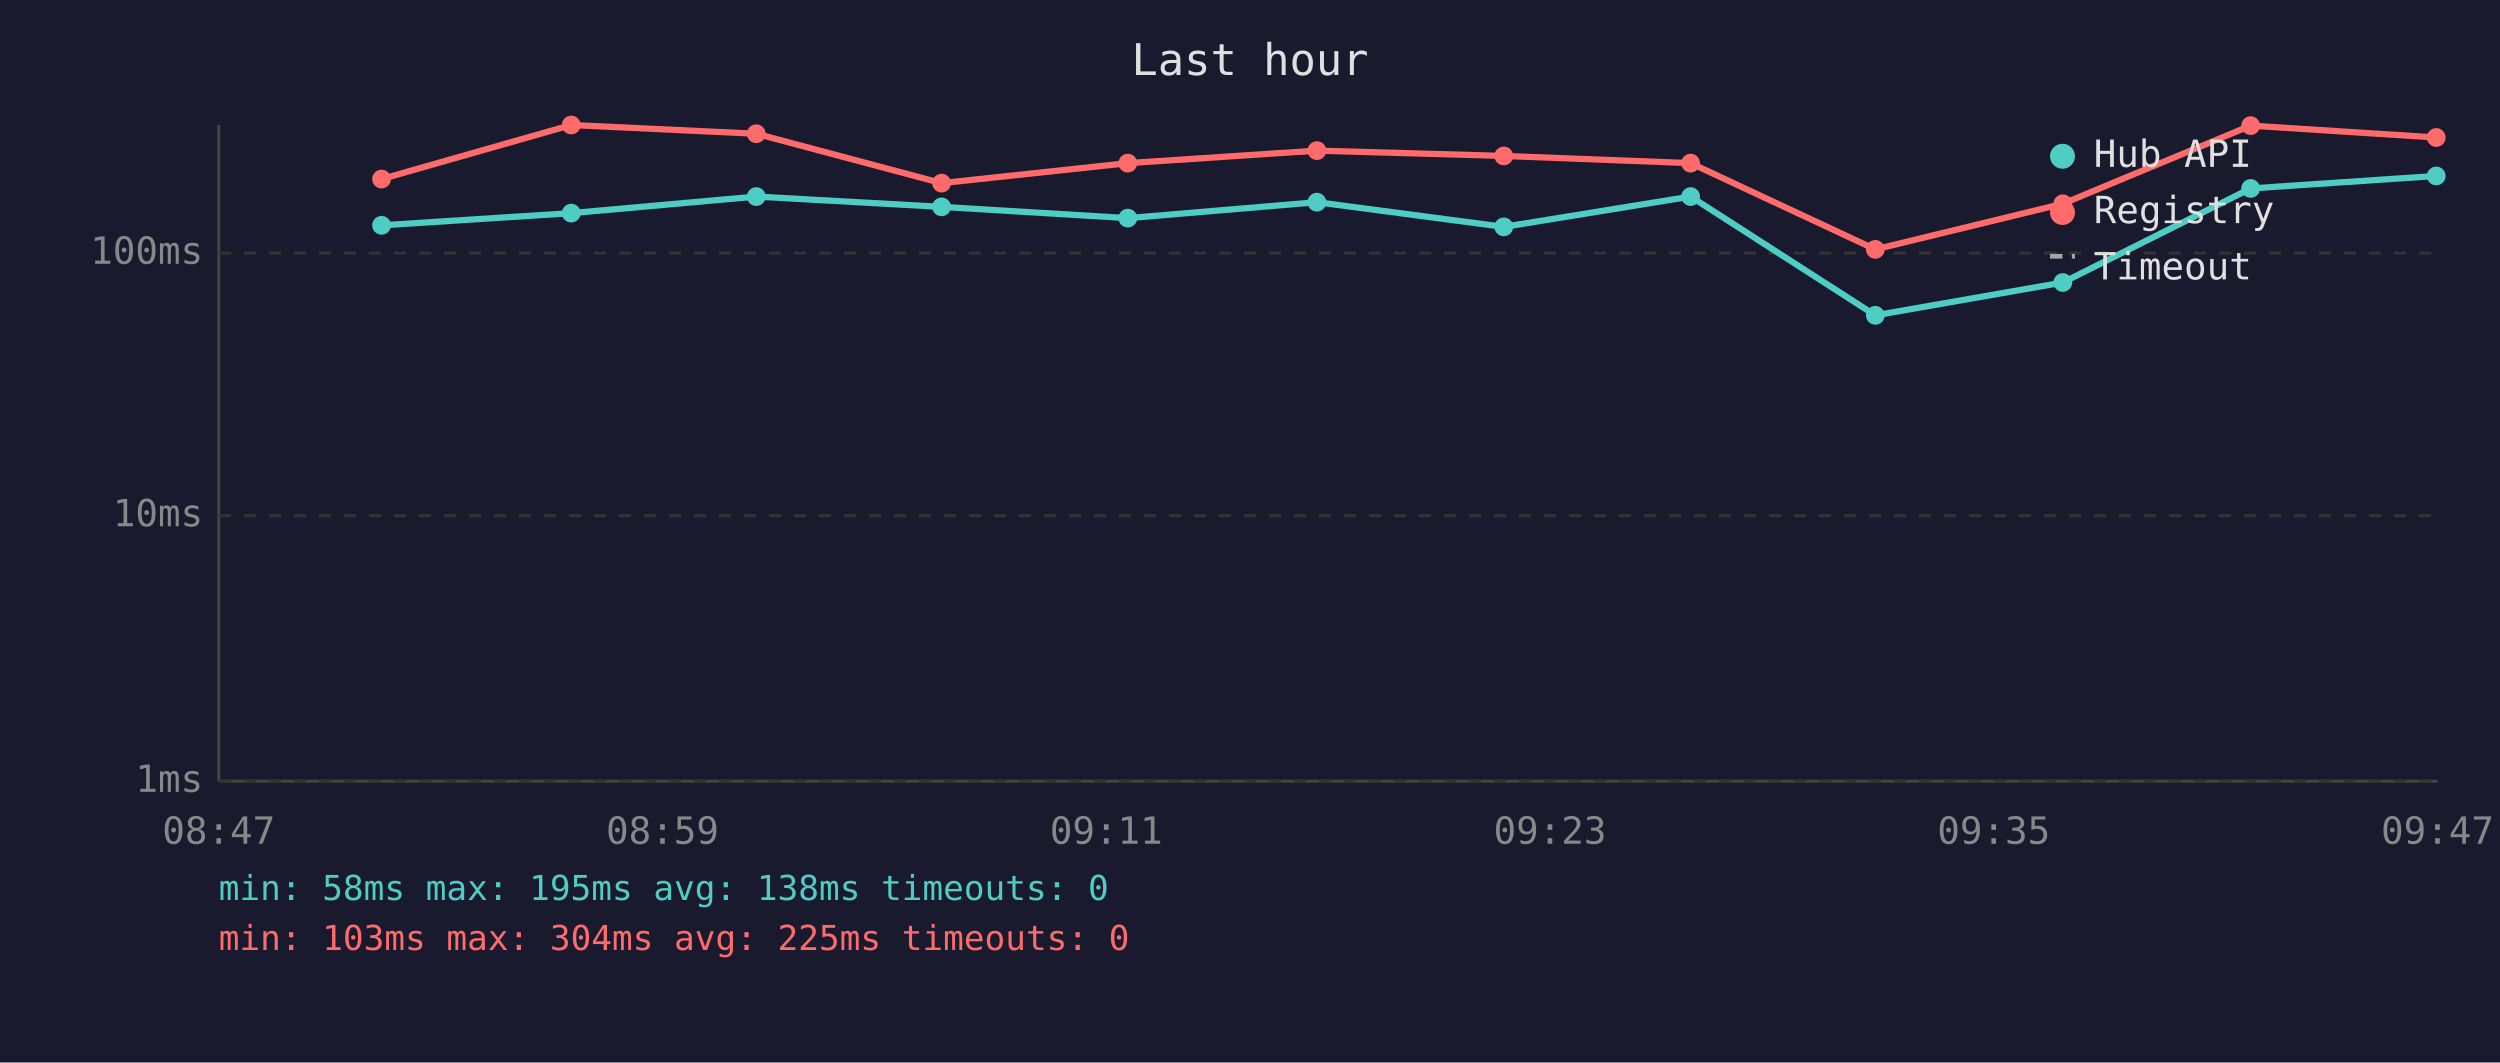
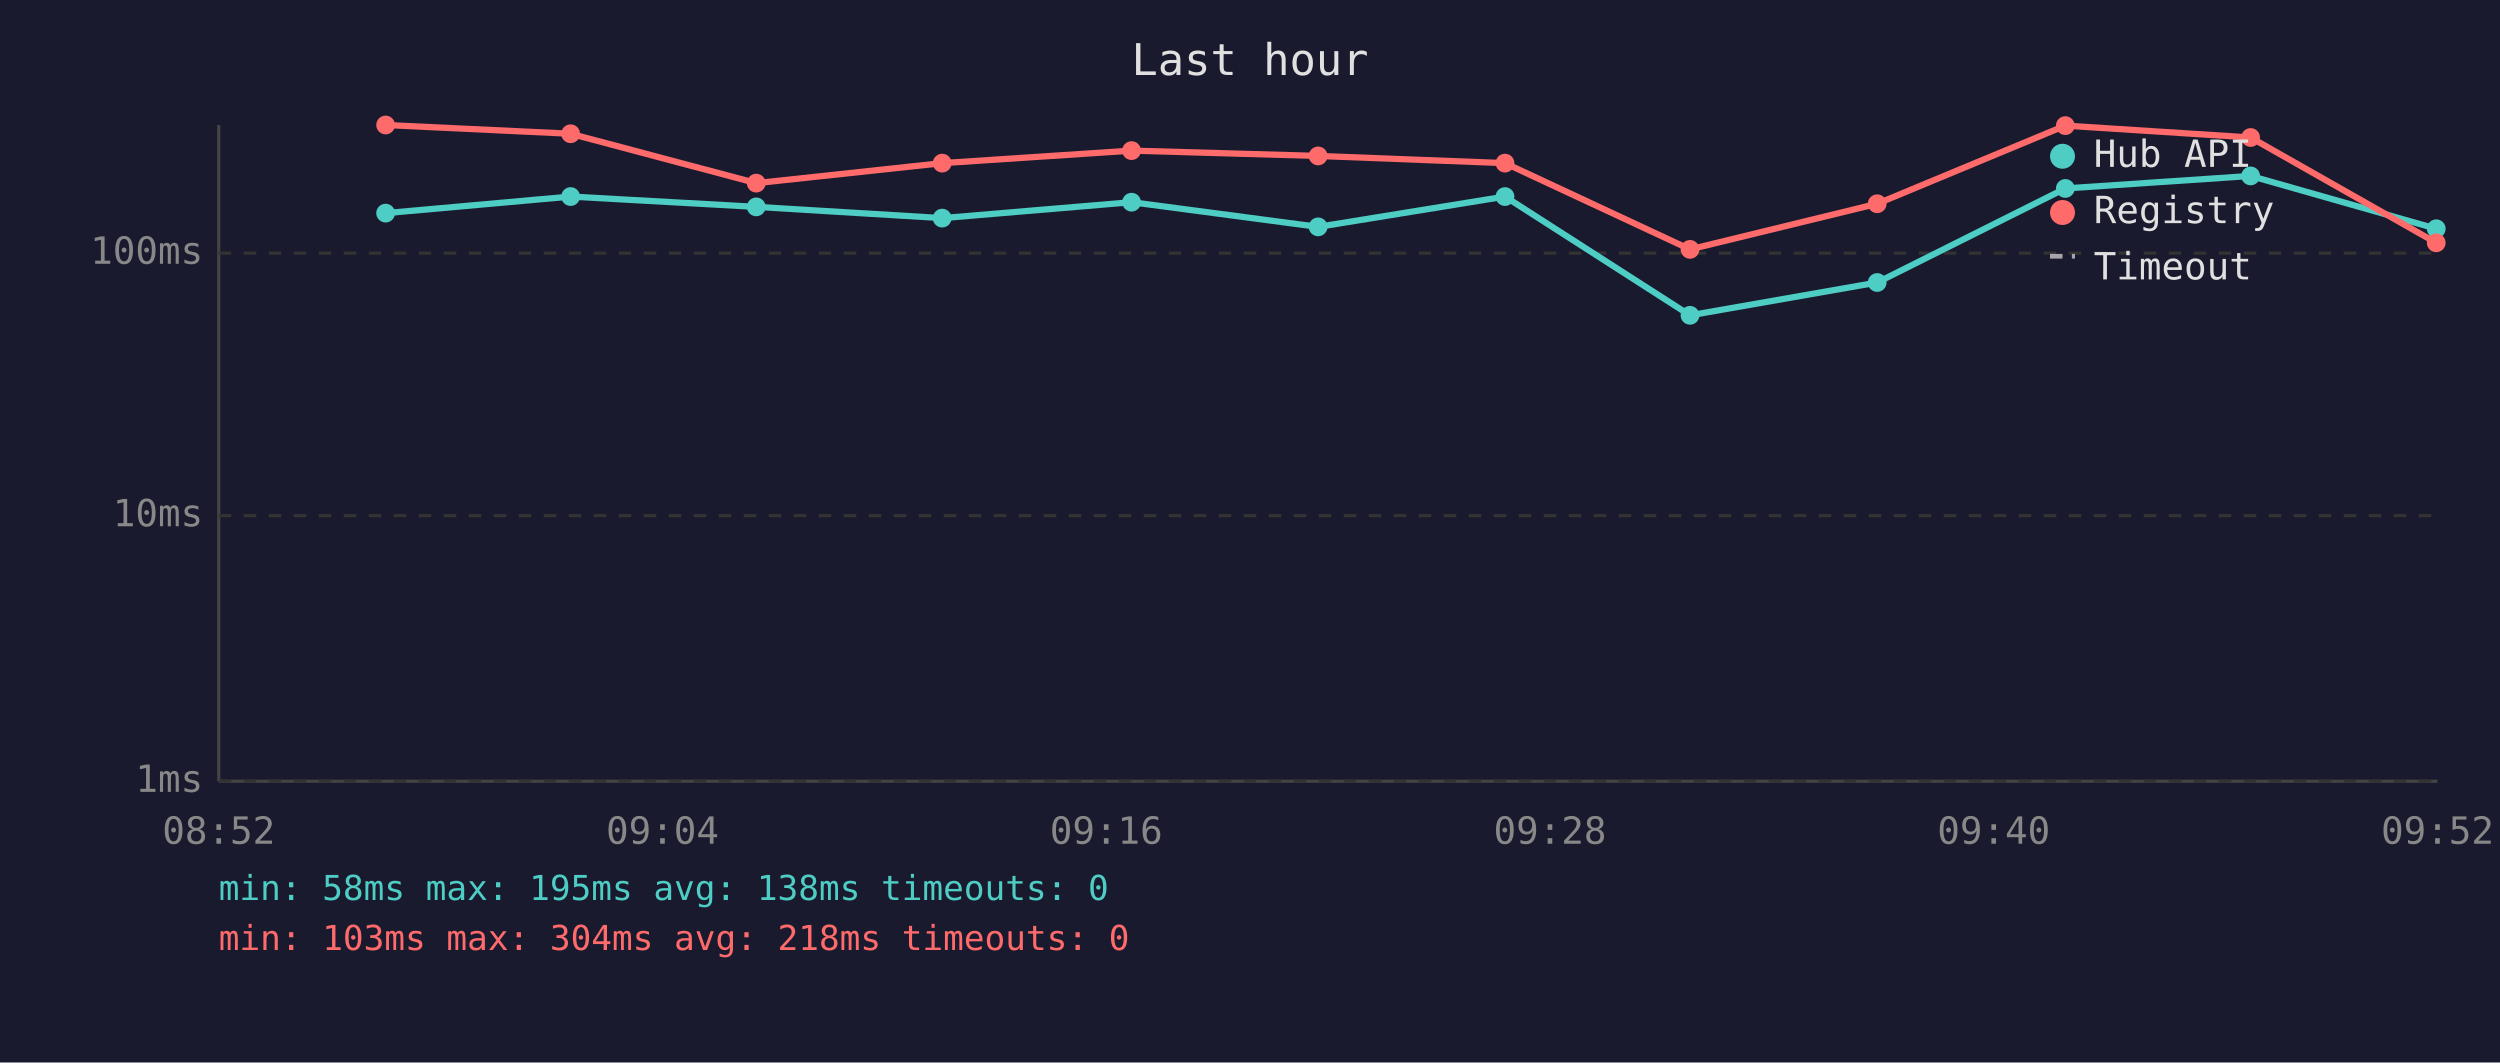
<svg xmlns="http://www.w3.org/2000/svg" viewBox="0 0 800 340" font-family="monospace" font-size="12">
  <rect width="800" height="340" fill="#1a1a2e" />
  <text x="400" y="24" fill="#e0e0e0" font-size="14" text-anchor="middle">Last hour</text>
  <line x1="70" y1="40" x2="70" y2="250" stroke="#444" stroke-width="1" />
  <line x1="70" y1="250" x2="780" y2="250" stroke="#444" stroke-width="1" />
  <line x1="70" y1="250" x2="780" y2="250" stroke="#333" stroke-width="1" stroke-dasharray="4" />
  <text x="65" y="250" fill="#888" text-anchor="end" dominant-baseline="middle">1ms</text>
  <line x1="70" y1="165" x2="780" y2="165" stroke="#333" stroke-width="1" stroke-dasharray="4" />
  <text x="65" y="165" fill="#888" text-anchor="end" dominant-baseline="middle">10ms</text>
  <line x1="70" y1="81" x2="780" y2="81" stroke="#333" stroke-width="1" stroke-dasharray="4" />
  <text x="65" y="81" fill="#888" text-anchor="end" dominant-baseline="middle">100ms</text>
-   <text x="70" y="270" fill="#888" text-anchor="middle">08:47</text>
-   <text x="212" y="270" fill="#888" text-anchor="middle">08:59</text>
-   <text x="354" y="270" fill="#888" text-anchor="middle">09:11</text>
-   <text x="496" y="270" fill="#888" text-anchor="middle">09:23</text>
-   <text x="638" y="270" fill="#888" text-anchor="middle">09:35</text>
-   <text x="780" y="270" fill="#888" text-anchor="middle">09:47</text>
-   <polyline points="122.1,72.1 182.8,68.2 242.0,62.9 301.3,66.2 360.9,69.8 421.4,64.7 481.2,72.6 541.0,62.9 600.1,100.9 660.1,90.4 720.2,60.3 779.6,56.3" fill="none" stroke="#4ecdc4" stroke-width="2" opacity="1" />
-   <circle cx="122.1" cy="72.1" r="3" fill="#4ecdc4" />
-   <circle cx="182.8" cy="68.2" r="3" fill="#4ecdc4" />
-   <circle cx="242.0" cy="62.9" r="3" fill="#4ecdc4" />
-   <circle cx="301.3" cy="66.2" r="3" fill="#4ecdc4" />
-   <circle cx="360.9" cy="69.8" r="3" fill="#4ecdc4" />
-   <circle cx="421.4" cy="64.7" r="3" fill="#4ecdc4" />
-   <circle cx="481.2" cy="72.6" r="3" fill="#4ecdc4" />
-   <circle cx="541.0" cy="62.9" r="3" fill="#4ecdc4" />
-   <circle cx="600.1" cy="100.9" r="3" fill="#4ecdc4" />
-   <circle cx="660.1" cy="90.4" r="3" fill="#4ecdc4" />
-   <circle cx="720.2" cy="60.3" r="3" fill="#4ecdc4" />
-   <circle cx="779.6" cy="56.3" r="3" fill="#4ecdc4" />
-   <polyline points="122.1,57.3 182.8,40.0 242.0,42.8 301.3,58.6 360.9,52.2 421.4,48.2 481.2,49.9 541.0,52.2 600.1,79.8 660.1,65.2 720.2,40.2 779.6,44.0" fill="none" stroke="#ff6b6b" stroke-width="2" opacity="1" />
-   <circle cx="122.1" cy="57.3" r="3" fill="#ff6b6b" />
-   <circle cx="182.8" cy="40.0" r="3" fill="#ff6b6b" />
-   <circle cx="242.0" cy="42.8" r="3" fill="#ff6b6b" />
-   <circle cx="301.3" cy="58.6" r="3" fill="#ff6b6b" />
-   <circle cx="360.9" cy="52.2" r="3" fill="#ff6b6b" />
-   <circle cx="421.4" cy="48.2" r="3" fill="#ff6b6b" />
-   <circle cx="481.2" cy="49.9" r="3" fill="#ff6b6b" />
-   <circle cx="541.0" cy="52.2" r="3" fill="#ff6b6b" />
-   <circle cx="600.1" cy="79.8" r="3" fill="#ff6b6b" />
-   <circle cx="660.1" cy="65.2" r="3" fill="#ff6b6b" />
-   <circle cx="720.2" cy="40.2" r="3" fill="#ff6b6b" />
-   <circle cx="779.6" cy="44.0" r="3" fill="#ff6b6b" />
+   <text x="70" y="270" fill="#888" text-anchor="middle">08:52</text>
+   <text x="212" y="270" fill="#888" text-anchor="middle">09:04</text>
+   <text x="354" y="270" fill="#888" text-anchor="middle">09:16</text>
+   <text x="496" y="270" fill="#888" text-anchor="middle">09:28</text>
+   <text x="638" y="270" fill="#888" text-anchor="middle">09:40</text>
+   <text x="780" y="270" fill="#888" text-anchor="middle">09:52</text>
+   <polyline points="123.4,68.2 182.6,62.9 242.0,66.2 301.5,69.8 362.1,64.7 421.8,72.6 481.6,62.9 540.8,100.9 600.7,90.4 660.9,60.3 720.2,56.3 779.6,73.2" fill="none" stroke="#4ecdc4" stroke-width="2" opacity="1" />
+   <circle cx="123.4" cy="68.2" r="3" fill="#4ecdc4" />
+   <circle cx="182.6" cy="62.9" r="3" fill="#4ecdc4" />
+   <circle cx="242.0" cy="66.2" r="3" fill="#4ecdc4" />
+   <circle cx="301.5" cy="69.8" r="3" fill="#4ecdc4" />
+   <circle cx="362.1" cy="64.7" r="3" fill="#4ecdc4" />
+   <circle cx="421.8" cy="72.6" r="3" fill="#4ecdc4" />
+   <circle cx="481.6" cy="62.9" r="3" fill="#4ecdc4" />
+   <circle cx="540.8" cy="100.9" r="3" fill="#4ecdc4" />
+   <circle cx="600.7" cy="90.4" r="3" fill="#4ecdc4" />
+   <circle cx="660.9" cy="60.3" r="3" fill="#4ecdc4" />
+   <circle cx="720.2" cy="56.3" r="3" fill="#4ecdc4" />
+   <circle cx="779.6" cy="73.2" r="3" fill="#4ecdc4" />
+   <polyline points="123.4,40.0 182.6,42.8 242.0,58.6 301.5,52.2 362.1,48.2 421.8,49.9 481.6,52.2 540.8,79.8 600.7,65.2 660.9,40.2 720.2,44.0 779.6,77.7" fill="none" stroke="#ff6b6b" stroke-width="2" opacity="1" />
+   <circle cx="123.4" cy="40.0" r="3" fill="#ff6b6b" />
+   <circle cx="182.6" cy="42.8" r="3" fill="#ff6b6b" />
+   <circle cx="242.0" cy="58.6" r="3" fill="#ff6b6b" />
+   <circle cx="301.5" cy="52.2" r="3" fill="#ff6b6b" />
+   <circle cx="362.1" cy="48.2" r="3" fill="#ff6b6b" />
+   <circle cx="421.8" cy="49.9" r="3" fill="#ff6b6b" />
+   <circle cx="481.6" cy="52.2" r="3" fill="#ff6b6b" />
+   <circle cx="540.8" cy="79.8" r="3" fill="#ff6b6b" />
+   <circle cx="600.7" cy="65.2" r="3" fill="#ff6b6b" />
+   <circle cx="660.9" cy="40.2" r="3" fill="#ff6b6b" />
+   <circle cx="720.2" cy="44.0" r="3" fill="#ff6b6b" />
+   <circle cx="779.6" cy="77.7" r="3" fill="#ff6b6b" />
  <circle cx="660" cy="50" r="4" fill="#4ecdc4" />
  <text x="670" y="50" fill="#e0e0e0" dominant-baseline="middle">Hub API</text>
  <circle cx="660" cy="68" r="4" fill="#ff6b6b" />
  <text x="670" y="68" fill="#e0e0e0" dominant-baseline="middle">Registry</text>
  <line x1="656" y1="82" x2="664" y2="82" stroke="#e0e0e0" stroke-width="1.5" stroke-dasharray="4,3" opacity="0.7" />
  <text x="670" y="86" fill="#e0e0e0" dominant-baseline="middle">Timeout</text>
  <text x="70" y="288" fill="#4ecdc4" font-size="11">min: 58ms  max: 195ms  avg: 138ms  timeouts: 0</text>
-   <text x="70" y="304" fill="#ff6b6b" font-size="11">min: 103ms  max: 304ms  avg: 225ms  timeouts: 0</text>
+   <text x="70" y="304" fill="#ff6b6b" font-size="11">min: 103ms  max: 304ms  avg: 218ms  timeouts: 0</text>
</svg>
